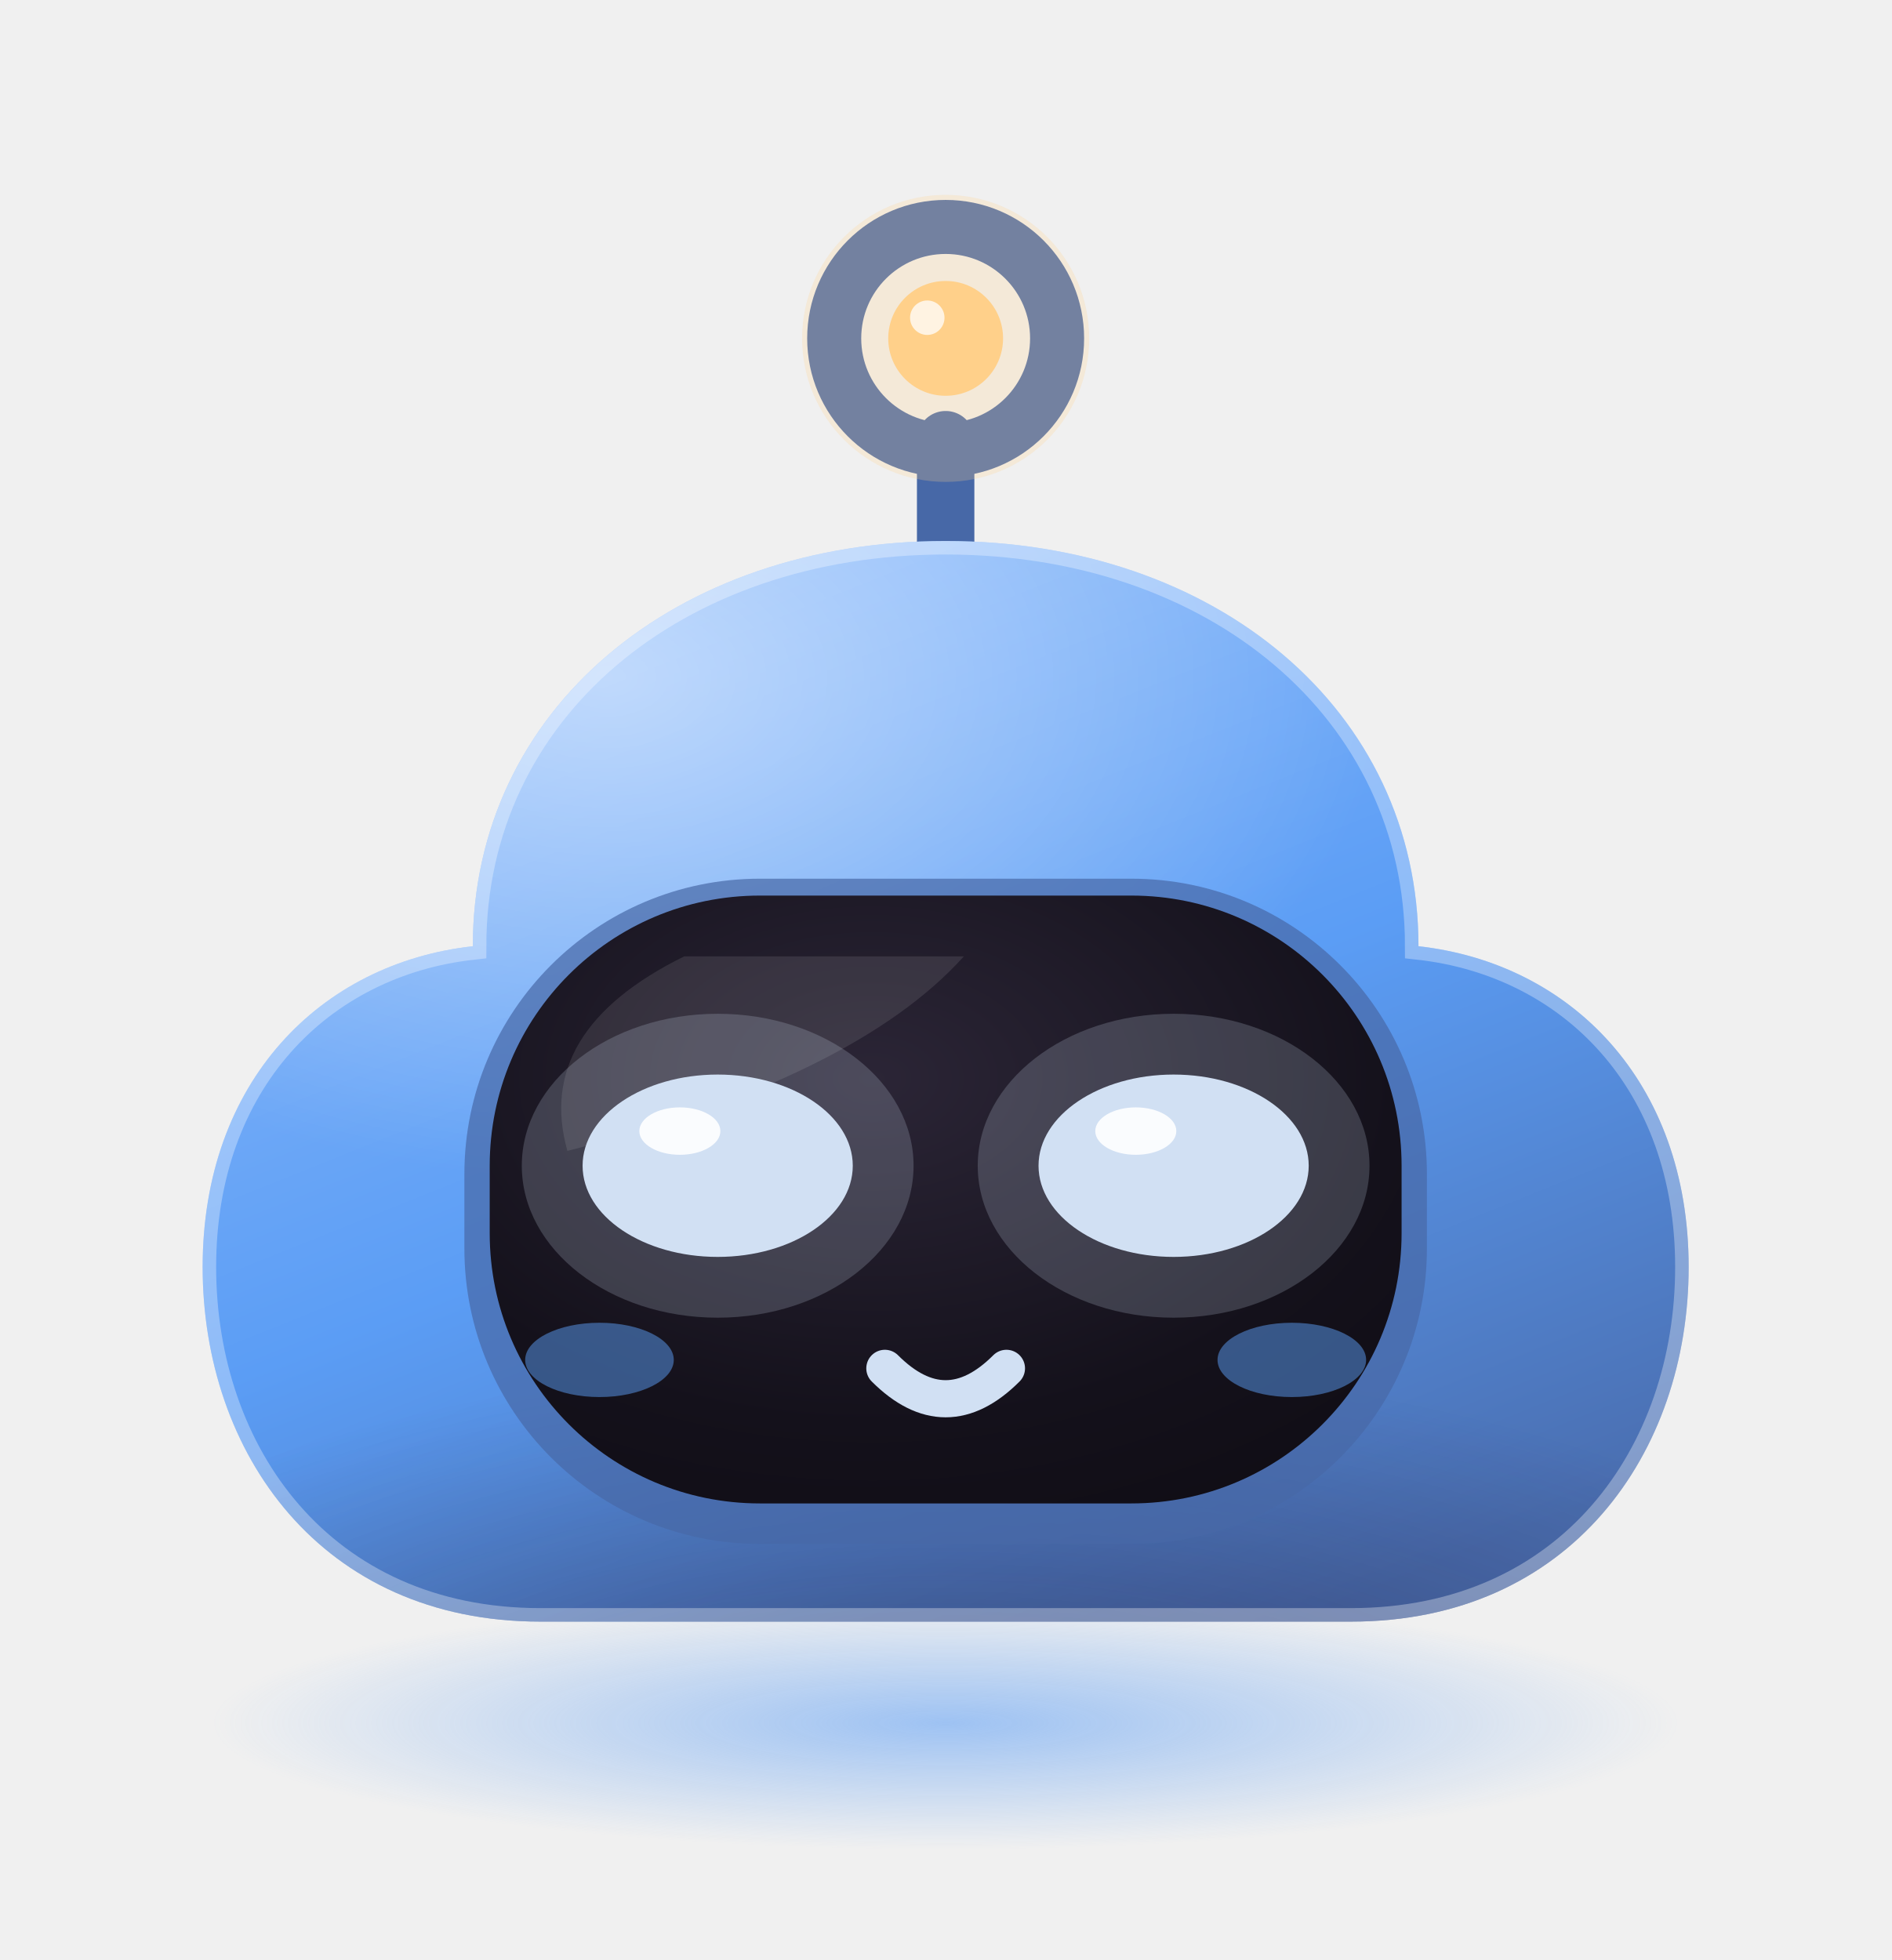
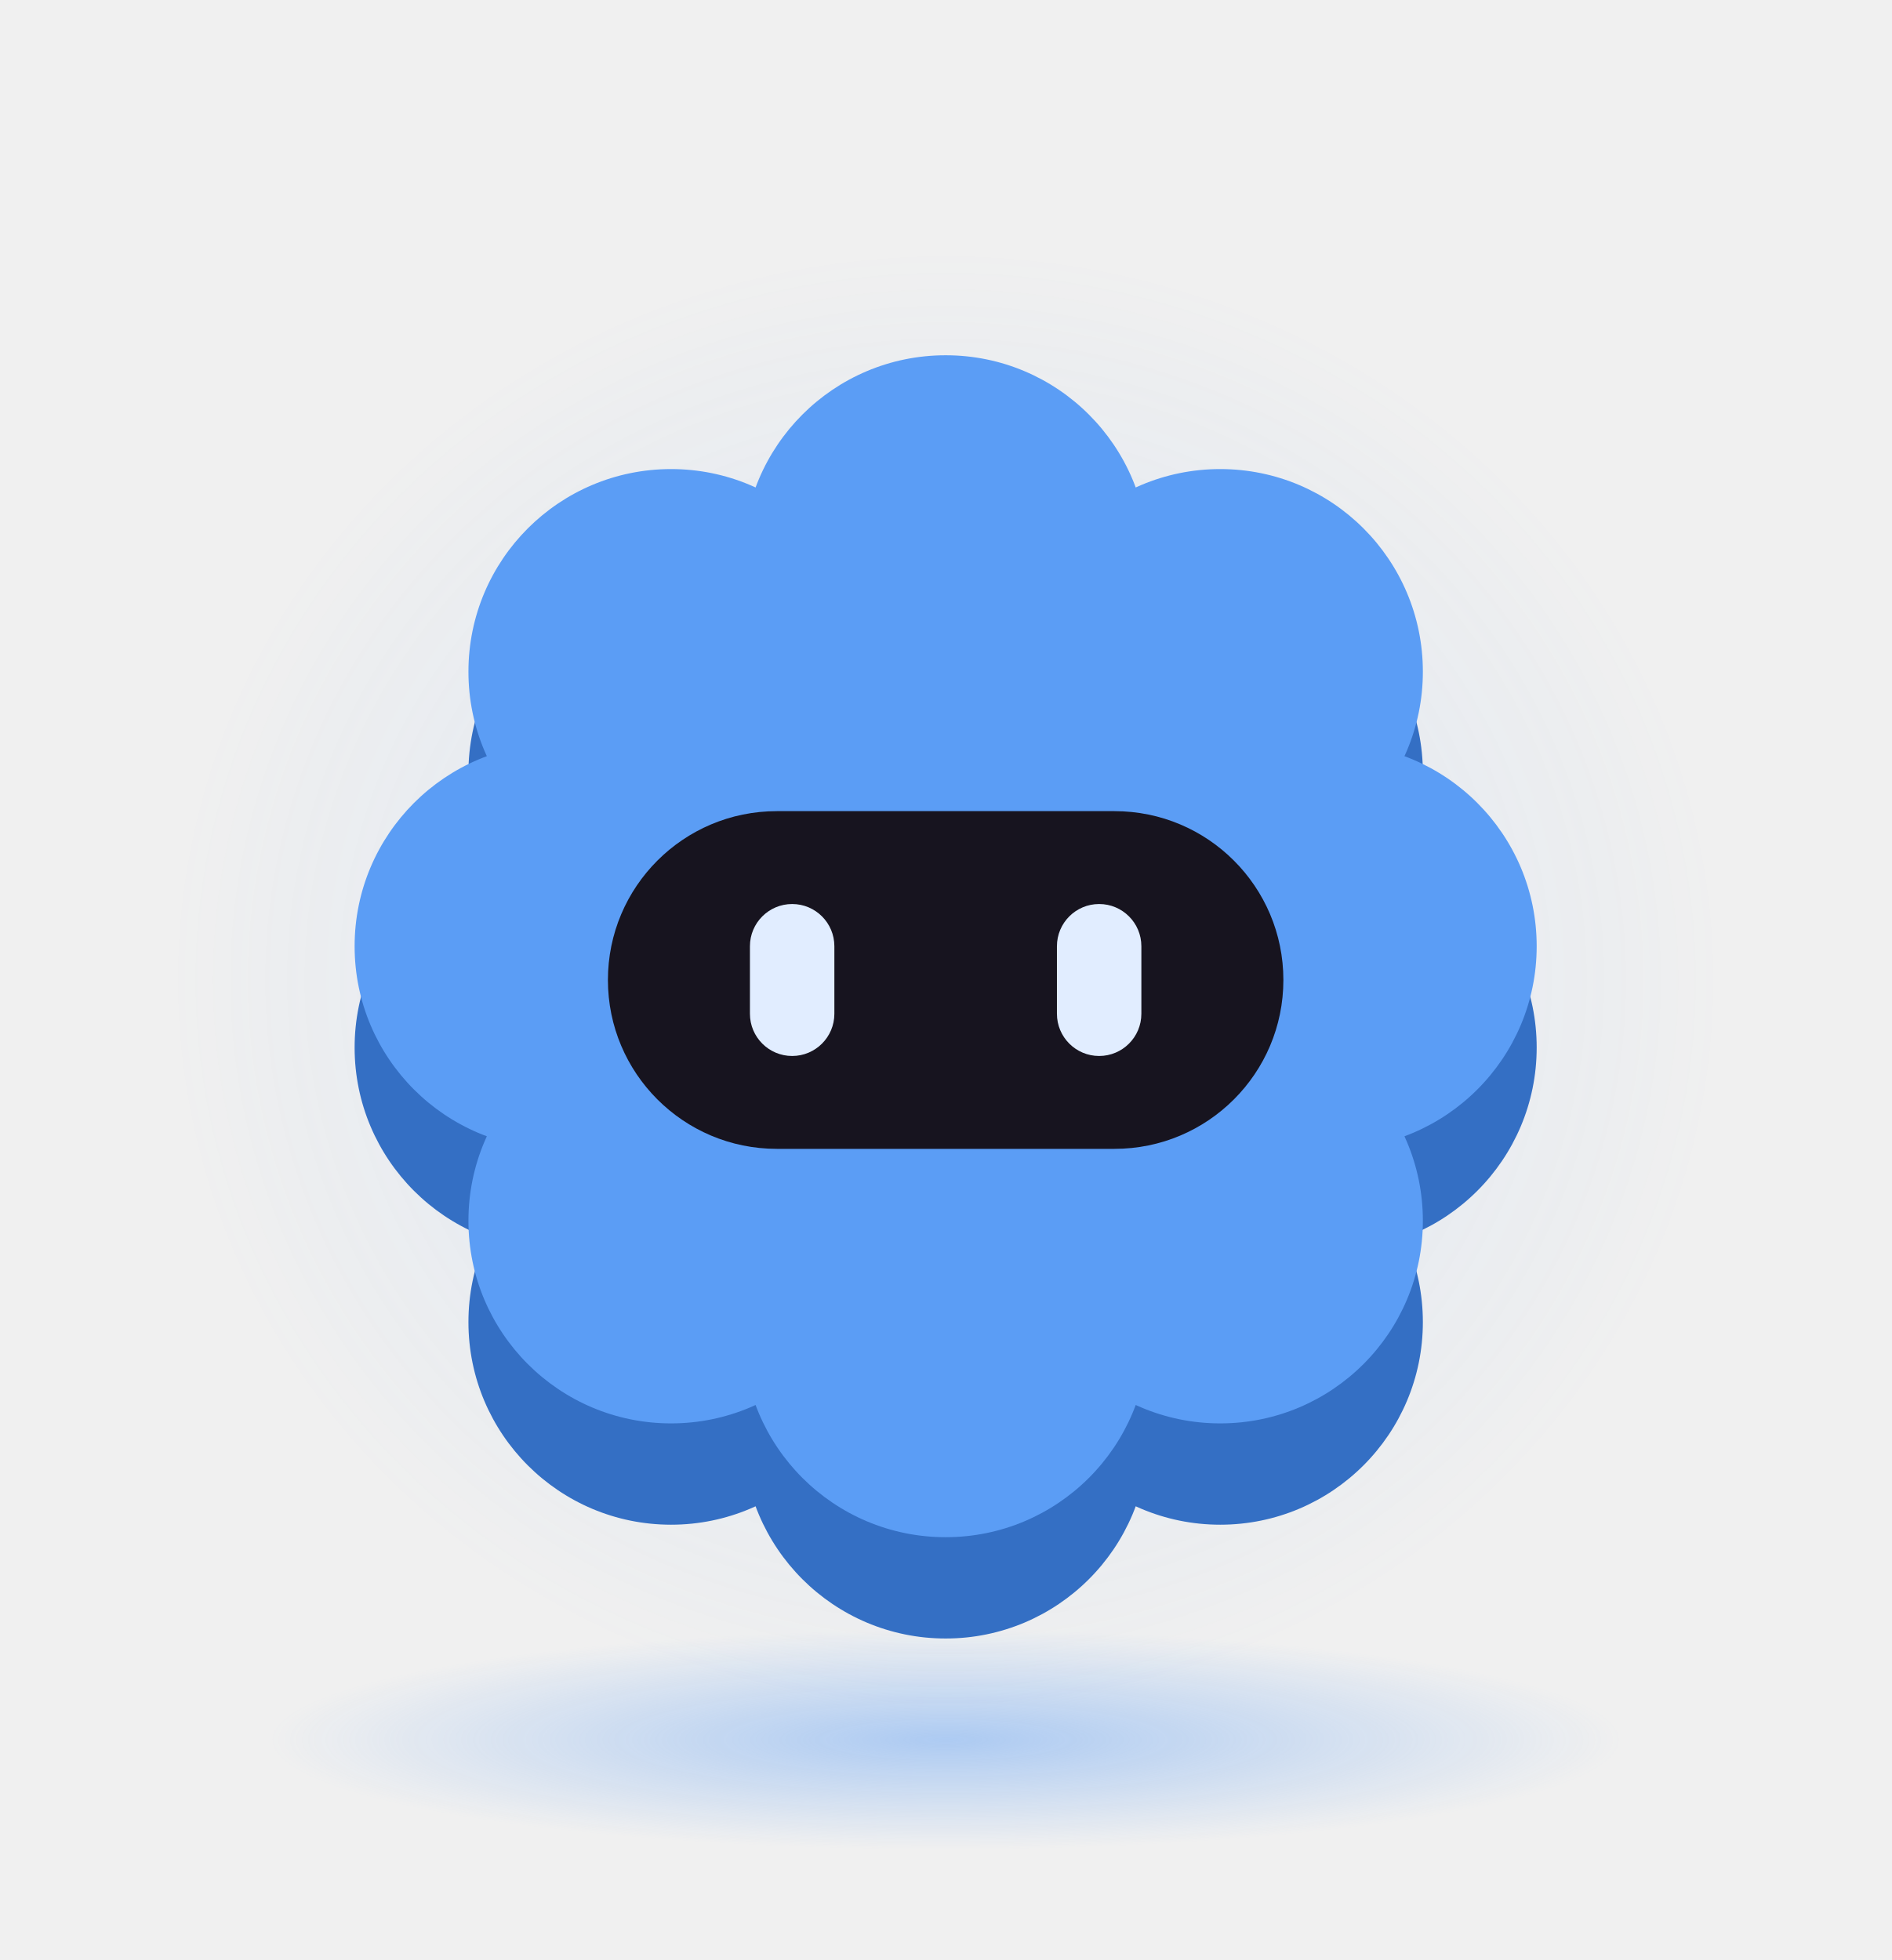
<svg xmlns="http://www.w3.org/2000/svg" viewBox="-6 -6 112 116" width="494" height="512">
  <defs>
-     <linearGradient id="tofu-R0s" x1="0.2" y1="0" x2="0.75" y2="1">
-       <stop offset="0" stop-color="#8dbbfa" />
-       <stop offset="0.52" stop-color="#5b9df5" />
-       <stop offset="1" stop-color="#4a6eb0" />
-     </linearGradient>
-     <radialGradient id="tofu-R0h">
-       <stop offset="0" stop-color="#fff" stop-opacity="0.5" />
-       <stop offset="1" stop-color="#fff" stop-opacity="0" />
-     </radialGradient>
-     <radialGradient id="tofu-R0d">
-       <stop offset="0" stop-color="#190b26" stop-opacity="0.5" />
-       <stop offset="1" stop-color="#190b26" stop-opacity="0" />
-     </radialGradient>
-     <radialGradient id="tofu-R0v" cx="0.42" cy="0.3" r="0.95">
-       <stop offset="0" stop-color="#2b2536" />
-       <stop offset="0.6" stop-color="#14111b" />
-       <stop offset="1" stop-color="#0e0b12" />
-     </radialGradient>
    <radialGradient id="tofu-R0g">
-       <stop offset="0" stop-color="#5b9df5" stop-opacity="0.55" />
+       <stop offset="0" stop-color="#5b9df5" stop-opacity="0.7" />
      <stop offset="1" stop-color="#5b9df5" stop-opacity="0" />
    </radialGradient>
-     <clipPath id="tofu-R0c">
-       <path d="M26 90C13 90 6 80 6 69C6 58 13 51 22 50C22 36 34 26 50 26C66 26 78 36 78 50C87 51 94 58 94 69C94 80 87 90 74 90Z" />
-     </clipPath>
+     <radialGradient id="tofu-R0s">
+       <stop offset="0" stop-color="#5b9df5" stop-opacity="0.45" />
+       <stop offset="1" stop-color="#5b9df5" stop-opacity="0" />
+     </radialGradient>
  </defs>
-   <ellipse class="saya-shadow" cx="50" cy="96" rx="44" ry="7.5" fill="url(#tofu-R0g)" />
+   <ellipse class="saya-shadow" cx="50" cy="97" rx="40" ry="6.5" fill="url(#tofu-R0s)" />
  <g class="saya-head">
-     <g class="saya-antenna">
+     <ellipse class="saya-halo" opacity="0.24" cx="50" cy="52" rx="46" ry="44" fill="url(#tofu-R0g)" />
+     <path d="M25 50A25 25 0 1 1 75 50A25 25 0 1 1 25 50ZM61 50A12 12 0 1 1 85 50A12 12 0 1 1 61 50ZM54.26 66.26A12 12 0 1 1 78.26 66.26A12 12 0 1 1 54.26 66.26ZM38 73A12 12 0 1 1 62 73A12 12 0 1 1 38 73ZM21.74 66.26A12 12 0 1 1 45.74 66.26A12 12 0 1 1 21.74 66.26ZM15 50A12 12 0 1 1 39 50A12 12 0 1 1 15 50ZM21.74 33.74A12 12 0 1 1 45.74 33.74A12 12 0 1 1 21.74 33.74ZM38 27A12 12 0 1 1 62 27A12 12 0 1 1 38 27ZM54.26 33.74A12 12 0 1 1 78.26 33.74A12 12 0 1 1 54.26 33.74Z" fill="#346fc4" transform="translate(0 6)" />
+     <path d="M25 50A25 25 0 1 1 75 50A25 25 0 1 1 25 50ZM61 50A12 12 0 1 1 85 50A12 12 0 1 1 61 50ZM54.26 66.26A12 12 0 1 1 78.26 66.26A12 12 0 1 1 54.26 66.26ZM38 73A12 12 0 1 1 62 73A12 12 0 1 1 38 73ZM21.74 66.26A12 12 0 1 1 45.74 66.26A12 12 0 1 1 21.74 66.26ZM15 50A12 12 0 1 1 39 50A12 12 0 1 1 15 50ZM21.74 33.74A12 12 0 1 1 45.74 33.74A12 12 0 1 1 21.74 33.74ZM38 27A12 12 0 1 1 62 27A12 12 0 1 1 38 27ZM54.26 33.74A12 12 0 1 1 78.26 33.74A12 12 0 1 1 54.26 33.74Z" fill="#5b9df5" />
+     <rect x="30" y="42" width="40" height="20" rx="10" fill="#17141f" />
+     <g>
      <g>
-         <path d="M50 28V20" stroke="#4768a7" stroke-width="3.4" stroke-linecap="round" />
-         <circle cx="50" cy="14" r="6.6" fill="none" stroke="#4768a7" stroke-width="3.2" />
-         <g>
-           <circle class="saya-halo" opacity="0.24" cx="50" cy="14" r="8.5" fill="#ffd08a" />
-           <circle class="saya-lamp" fill="#ffd08a" cx="50" cy="14" r="3.4" />
-           <circle cx="48.912" cy="12.776" r="1.02" fill="#fff" opacity="0.75" />
-         </g>
+         <path d="M38.41 50a2.5 2.5 0 0 1 5 0v4a2.5 2.5 0 0 1 -5 0ZM56.59 50a2.5 2.5 0 0 1 5 0v4a2.5 2.5 0 0 1 -5 0Z" fill="#e1edff" />
      </g>
    </g>
-     <path d="M26 90C13 90 6 80 6 69C6 58 13 51 22 50C22 36 34 26 50 26C66 26 78 36 78 50C87 51 94 58 94 69C94 80 87 90 74 90Z" fill="url(#tofu-R0s)" />
-     <g clip-path="url(#tofu-R0c)">
-       <ellipse cx="30" cy="34" rx="46" ry="30" fill="url(#tofu-R0h)" />
-       <ellipse cx="50" cy="104" rx="66" ry="30" fill="url(#tofu-R0d)" />
-       <path d="M26 90C13 90 6 80 6 69C6 58 13 51 22 50C22 36 34 26 50 26C66 26 78 36 78 50C87 51 94 58 94 69C94 80 87 90 74 90Z" fill="none" stroke="#fff" stroke-opacity="0.32" stroke-width="1.6" />
-     </g>
-     <rect x="21.5" y="46" width="57" height="39.4" rx="17.5" fill="#4768a7" opacity="0.7" />
-     <rect x="23" y="47" width="54" height="36" rx="16" fill="url(#tofu-R0v)" />
-     <path d="M34.52 50.6H51.08Q44.6 57.8 27.6 62.12Q25.6 55 34.52 50.6Z" fill="#fff" opacity="0.1" />
-     <ellipse cx="29.5" cy="74.5" rx="4.4" ry="2.2" fill="#5b9df5" opacity="0.5" />
-     <ellipse cx="70.5" cy="74.5" rx="4.4" ry="2.2" fill="#5b9df5" opacity="0.5" />
-     <g>
-       <g>
-         <ellipse cx="36.5" cy="63" rx="11.6" ry="9" fill="#d1e0f3" opacity="0.2" />
-         <ellipse cx="63.5" cy="63" rx="11.6" ry="9" fill="#d1e0f3" opacity="0.2" />
-         <ellipse cx="36.5" cy="63" rx="8" ry="5.4" fill="#d1e0f3" />
-         <ellipse cx="63.5" cy="63" rx="8" ry="5.4" fill="#d1e0f3" />
-         <ellipse cx="34.26" cy="60.948" rx="2.4" ry="1.404" fill="#fff" opacity="0.9" />
-         <ellipse cx="61.26" cy="60.948" rx="2.4" ry="1.404" fill="#fff" opacity="0.9" />
-       </g>
-     </g>
-     <path d="M46.4 75q3.6 3.6 7.2 0" fill="none" stroke="#d1e0f3" stroke-width="2.2" stroke-linecap="round" />
  </g>
</svg>
